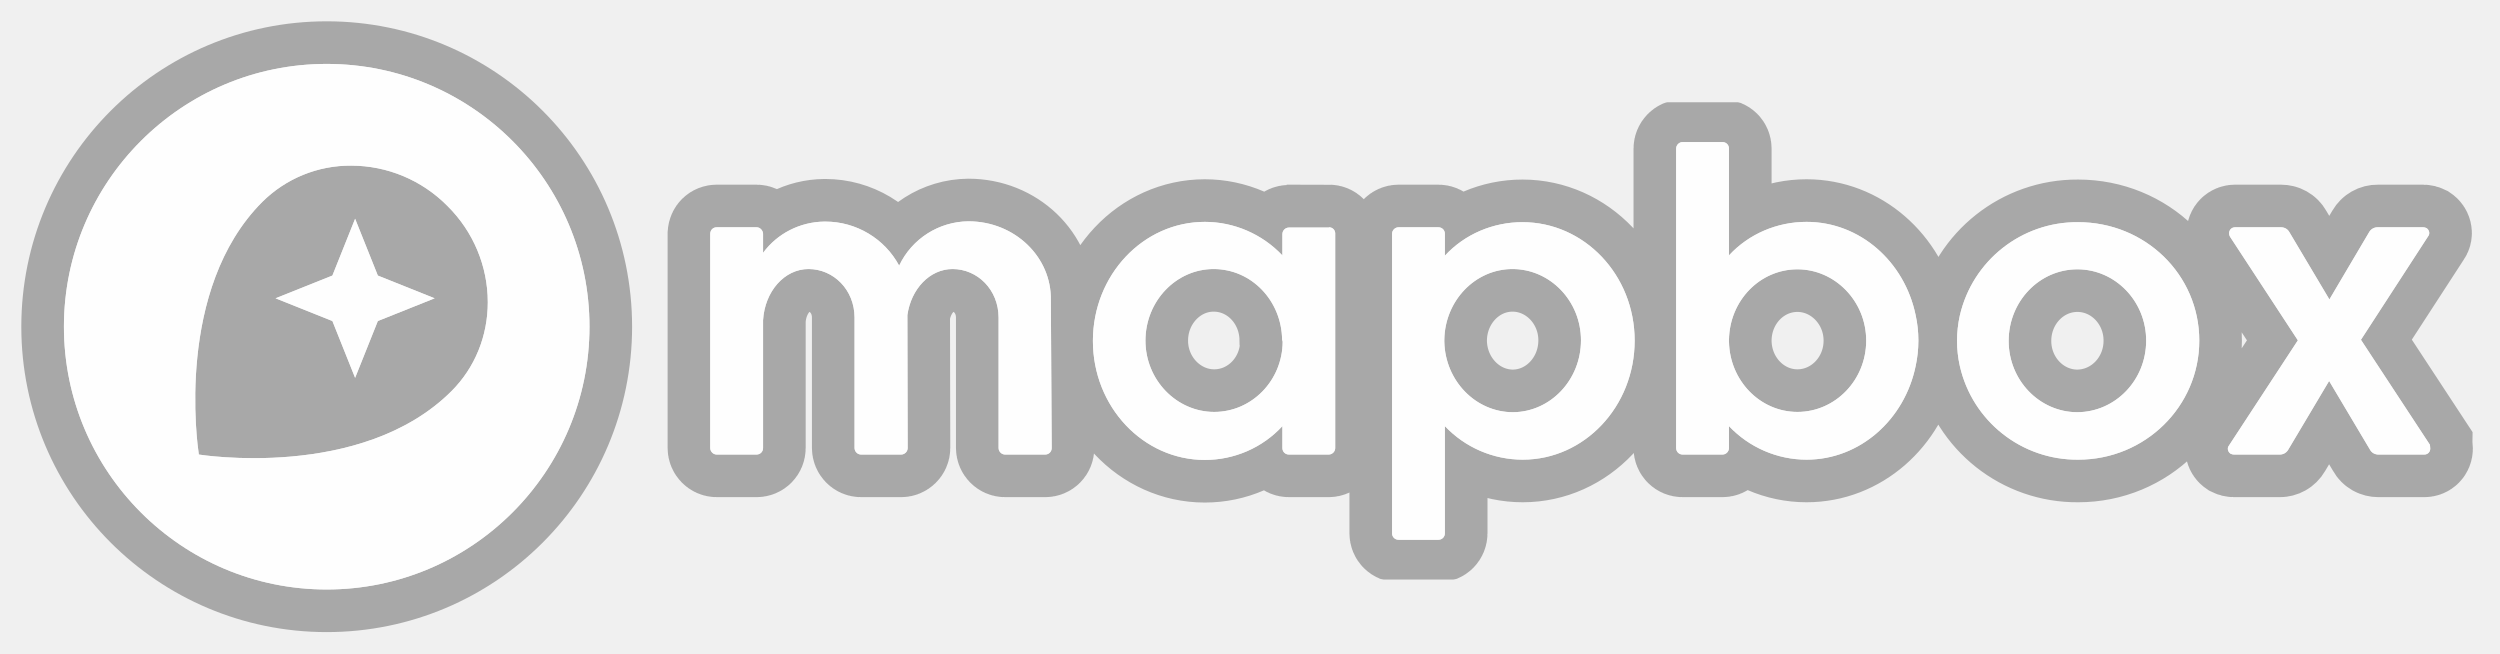
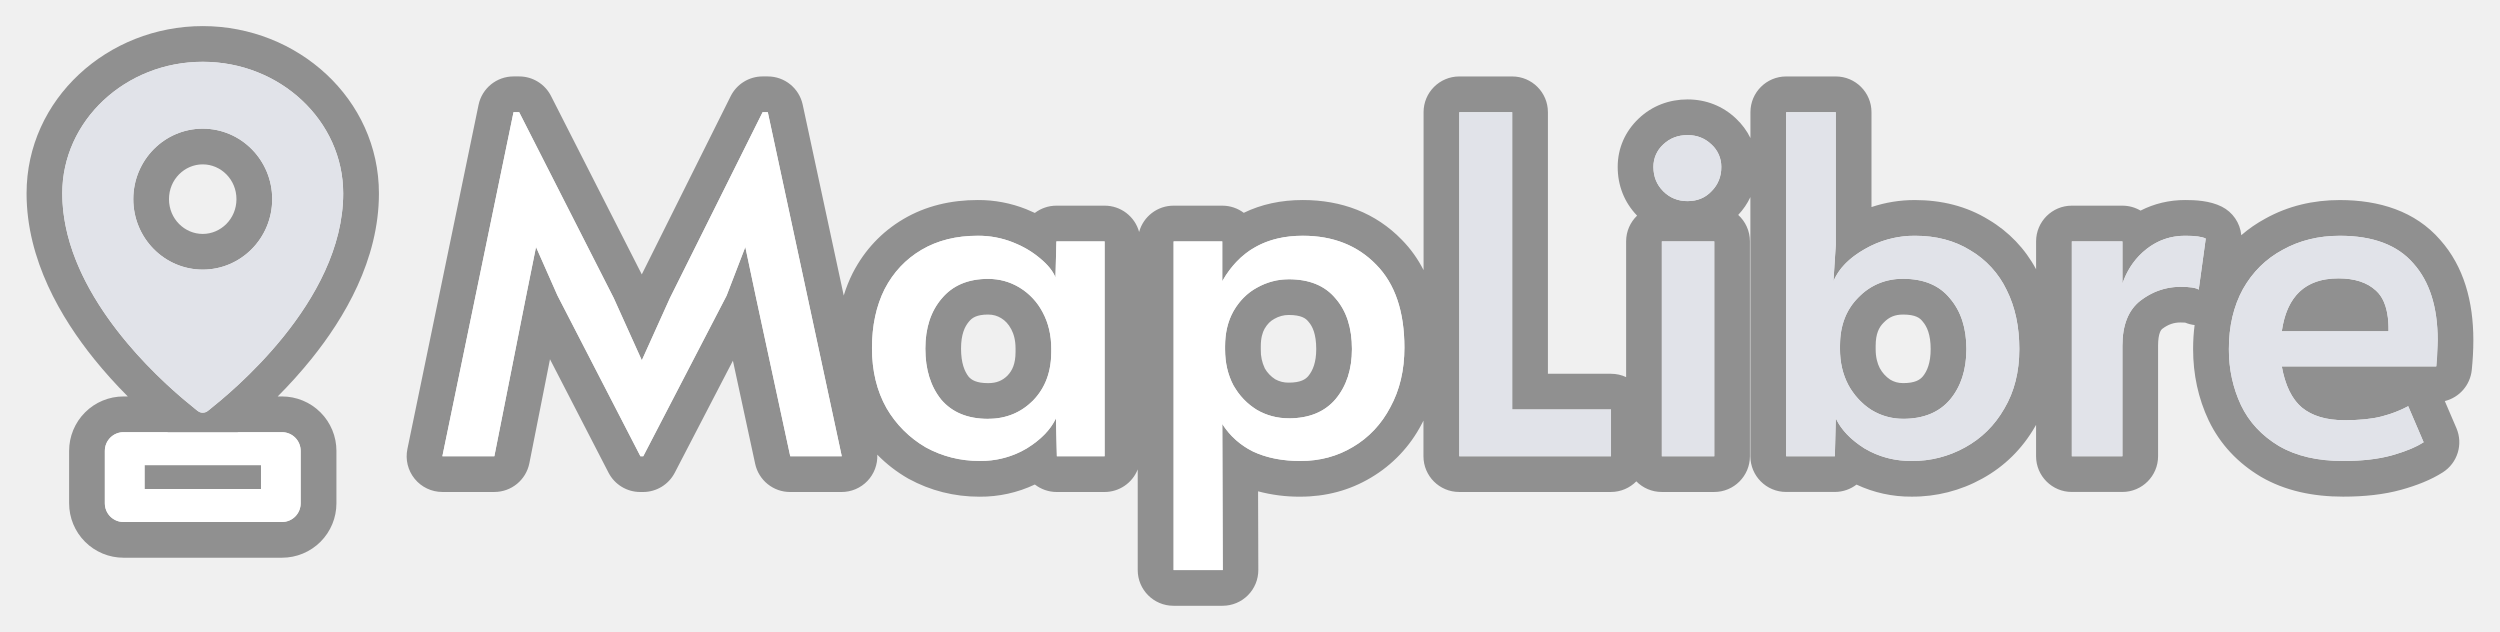
- <svg xmlns="http://www.w3.org/2000/svg" xmlns:xlink="http://www.w3.org/1999/xlink" width="88" height="23" viewBox="0 0 88 23" fill-rule="evenodd">
-   <defs>
-     <path id="logo" d="M11.5 2.25c5.105 0 9.25 4.145 9.25 9.25s-4.145 9.25-9.25 9.25-9.25-4.145-9.25-9.25 4.145-9.25 9.25-9.25zM6.997 15.983c-.051-.338-.828-5.802 2.233-8.873a4.395 4.395 0 013.13-1.28c1.27 0 2.49.51 3.39 1.42.91.9 1.42 2.12 1.42 3.39 0 1.18-.449 2.301-1.28 3.13C12.72 16.93 7 16 7 16l-.003-.017zM15.3 10.5l-2 .8-.8 2-.8-2-2-.8 2-.8.8-2 .8 2 2 .8z" />
-     <path id="text" d="M50.63 8c.13 0 .23.1.23.23V9c.7-.76 1.7-1.18 2.73-1.18 2.17 0 3.95 1.85 3.95 4.17s-1.77 4.19-3.94 4.19c-1.04 0-2.03-.43-2.74-1.18v3.77c0 .13-.1.23-.23.23h-1.4c-.13 0-.23-.1-.23-.23V8.23c0-.12.1-.23.23-.23h1.4zm-3.86.01c.01 0 .01 0 .01-.01.13 0 .22.1.22.22v7.55c0 .12-.1.23-.23.23h-1.4c-.13 0-.23-.1-.23-.23V15c-.7.76-1.69 1.19-2.73 1.19-2.17 0-3.94-1.87-3.94-4.19 0-2.32 1.77-4.19 3.94-4.19 1.03 0 2.02.43 2.73 1.18v-.75c0-.12.1-.23.23-.23h1.4zm26.375-.19a4.24 4.24 0 00-4.16 3.29c-.13.59-.13 1.19 0 1.77a4.233 4.233 0 004.17 3.3c2.35 0 4.26-1.87 4.26-4.19 0-2.32-1.9-4.17-4.27-4.17zM60.63 5c.13 0 .23.1.23.23v3.76c.7-.76 1.7-1.18 2.73-1.18 1.88 0 3.45 1.4 3.84 3.28.13.59.13 1.2 0 1.8-.39 1.88-1.96 3.29-3.84 3.29-1.03 0-2.02-.43-2.73-1.18v.77c0 .12-.1.23-.23.23h-1.4c-.13 0-.23-.1-.23-.23V5.23c0-.12.1-.23.23-.23h1.4zm-34 11h-1.4c-.13 0-.23-.11-.23-.23V8.22c.01-.13.1-.22.23-.22h1.4c.13 0 .22.11.23.22v.68c.5-.68 1.3-1.09 2.16-1.1h.03c1.09 0 2.09.6 2.6 1.55.45-.95 1.4-1.55 2.44-1.56 1.62 0 2.93 1.25 2.9 2.78l.03 5.2c0 .13-.1.23-.23.23h-1.41c-.13 0-.23-.11-.23-.23v-4.59c0-.98-.74-1.71-1.62-1.71-.8 0-1.46.7-1.59 1.62l.01 4.68c0 .13-.11.23-.23.23h-1.41c-.13 0-.23-.11-.23-.23v-4.59c0-.98-.74-1.71-1.62-1.71-.85 0-1.54.79-1.6 1.8v4.5c0 .13-.1.23-.23.23zm53.615 0h-1.61c-.04 0-.08-.01-.12-.03-.09-.06-.13-.19-.06-.28l2.43-3.71-2.39-3.65a.213.213 0 01-.03-.12c0-.12.09-.21.21-.21h1.61c.13 0 .24.06.3.17l1.41 2.37 1.4-2.37a.34.34 0 01.3-.17h1.6c.04 0 .08.01.12.03.09.06.13.19.06.28l-2.37 3.65 2.43 3.7c0 .05.01.09.01.13 0 .12-.09.21-.21.21h-1.61c-.13 0-.24-.06-.3-.17l-1.44-2.42-1.44 2.42a.34.34 0 01-.3.17zm-7.12-1.49c-1.33 0-2.42-1.12-2.42-2.51 0-1.39 1.08-2.52 2.42-2.52 1.33 0 2.42 1.12 2.42 2.51 0 1.39-1.08 2.51-2.42 2.52zm-19.865 0c-1.32 0-2.39-1.11-2.42-2.48v-.07c.02-1.38 1.09-2.49 2.4-2.49 1.32 0 2.41 1.12 2.41 2.51 0 1.39-1.07 2.52-2.39 2.53zm-8.11-2.48c-.01 1.37-1.09 2.47-2.41 2.47s-2.42-1.12-2.42-2.51c0-1.39 1.08-2.52 2.4-2.52 1.33 0 2.39 1.11 2.41 2.48l.02.08zm18.12 2.47c-1.32 0-2.39-1.11-2.41-2.48v-.06c.02-1.38 1.09-2.48 2.41-2.48s2.42 1.12 2.42 2.51c0 1.39-1.09 2.51-2.42 2.51z" />
-   </defs>
-   <mask id="clip">
-     <rect x="0" y="0" width="100%" height="100%" fill="white" />
-     <use xlink:href="#logo" />
-     <use xlink:href="#text" />
-   </mask>
-   <g id="outline" opacity="0.3" stroke="#000" stroke-width="3">
-     <circle mask="url(#clip)" cx="11.5" cy="11.5" r="9.25" />
-     <use xlink:href="#text" mask="url(#clip)" />
-   </g>
-   <g id="fill" opacity="0.9" fill="#fff">
-     <use xlink:href="#logo" />
-     <use xlink:href="#text" />
+ <svg xmlns="http://www.w3.org/2000/svg" width="91" height="23" fill="none">
+   <path fill-rule="evenodd" d="M17.994 16.609h-1.892l2.59-12.526h.205l3.442 6.766 1.023 2.267 1.023-2.267 3.374-6.766h.188l2.693 12.526h-1.875l-1.261-5.845-.375-1.772-.682 1.772-3.033 5.845h-.102l-3.017-5.845-.784-1.772-.358 1.772-1.159 5.845zm2.027-3.541l-.752 3.793a1.3 1.3 0 0 1-1.275 1.047h-1.892a1.3 1.3 0 0 1-1.273-1.563l2.59-12.526a1.3 1.3 0 0 1 1.273-1.037h.205a1.3 1.3 0 0 1 1.159.71l3.305 6.496 3.235-6.486a1.3 1.3 0 0 1 1.163-.72h.188a1.3 1.3 0 0 1 1.271 1.027l1.494 6.948c.086-.28.194-.552.325-.814l.009-.017c.427-.824 1.045-1.485 1.841-1.954.81-.477 1.727-.691 2.704-.691a4.71 4.71 0 0 1 1.761.332l.316.138c.218-.166.491-.265.786-.265h1.755a1.3 1.3 0 0 1 1.255.958 1.3 1.3 0 0 1 1.255-.958h1.772c.294 0 .564.097.782.261.635-.31 1.358-.466 2.149-.466 1.404 0 2.648.461 3.606 1.449.325.331.586.701.79 1.103V4.083a1.3 1.3 0 0 1 1.3-1.3h1.926a1.3 1.3 0 0 1 1.3 1.3v9.522h2.296c.197 0 .384.044.551.122V8.786c0-.368.153-.701.399-.937-.472-.489-.706-1.107-.706-1.772 0-.688.276-1.297.761-1.759.498-.474 1.122-.699 1.783-.699s1.276.233 1.766.699c.219.208.395.446.522.707v-.942a1.3 1.3 0 0 1 1.3-1.3h1.806a1.3 1.3 0 0 1 1.3 1.3v3.454a4.93 4.93 0 0 1 1.58-.255c.971 0 1.882.222 2.683.715a4.63 4.63 0 0 1 1.729 1.805V8.786a1.3 1.3 0 0 1 1.3-1.3h1.841c.241 0 .467.066.661.18.498-.255 1.045-.385 1.623-.385.359 0 .892.02 1.331.24a1.3 1.3 0 0 1 .713 1.04c.268-.232.563-.436.884-.609.823-.456 1.735-.67 2.702-.67 1.435 0 2.745.404 3.651 1.446.866.971 1.21 2.25 1.21 3.654 0 .355-.02.718-.058 1.088a1.3 1.3 0 0 1-.981 1.129l.423.986a1.3 1.3 0 0 1-.494 1.607c-.433.277-.953.479-1.51.634-.635.177-1.351.252-2.122.252-1.097 0-2.116-.214-2.989-.722l-.015-.009c-.827-.496-1.47-1.175-1.883-2.033l-.004-.008c-.383-.81-.568-1.683-.568-2.601 0-.297.018-.588.055-.873a1.3 1.3 0 0 1-.345-.089l-.172-.005c-.231 0-.441.065-.666.236-.031.025-.147.144-.147.611v4.022a1.3 1.3 0 0 1-1.3 1.3h-1.841a1.3 1.3 0 0 1-1.3-1.3v-1.142l-.034.059c-.466.809-1.112 1.451-1.926 1.898a5.22 5.22 0 0 1-2.572.656 4.63 4.63 0 0 1-2.004-.439c-.219.168-.494.268-.791.268h-1.772a1.3 1.3 0 0 1-1.3-1.3V7.175c-.11.233-.257.451-.443.648.262.238.426.581.426.963v7.822a1.3 1.3 0 0 1-1.3 1.3h-1.909c-.362 0-.69-.148-.926-.387-.236.239-.563.387-.926.387h-5.522a1.3 1.3 0 0 1-1.3-1.3v-1.296l-.064.121a4.87 4.87 0 0 1-1.845 1.952c-.782.468-1.65.694-2.573.694a5.8 5.8 0 0 1-1.538-.195l.009 2.862a1.3 1.3 0 0 1-1.3 1.304h-1.79a1.3 1.3 0 0 1-1.3-1.3v-3.663a1.3 1.3 0 0 1-1.209.822h-1.738c-.3 0-.577-.102-.797-.273a4.63 4.63 0 0 1-2.015.444c-.917 0-1.785-.217-2.584-.654l-.018-.01a5.16 5.16 0 0 1-1.119-.866 1.3 1.3 0 0 1-1.299 1.359h-1.875a1.3 1.3 0 0 1-1.271-1.026l-.81-3.754-2.117 4.079a1.3 1.3 0 0 1-1.154.701h-.102a1.3 1.3 0 0 1-1.155-.704l-2.135-4.137zm17.145 3.368l.214-.118.231-.155c.341-.246.595-.517.761-.813l.064-.123.034 1.38h1.738V8.786h-1.755l-.034 1.312c-.091-.227-.273-.454-.545-.682l-.033-.028c-.199-.168-.429-.317-.692-.444l-.28-.124a3.41 3.41 0 0 0-1.278-.239c-.784 0-1.466.17-2.045.511s-1.028.818-1.346 1.432c-.307.614-.46 1.329-.46 2.147 0 .829.176 1.557.528 2.182a3.93 3.93 0 0 0 1.432 1.431c.602.329 1.255.494 1.96.494.549 0 1.051-.114 1.507-.343zm-2.888-5.571c-.398.466-.596 1.074-.596 1.824 0 .761.193 1.38.579 1.858.398.466.966.699 1.704.699a2.33 2.33 0 0 0 .967-.197c.172-.078.334-.178.485-.301l.184-.166a2.24 2.24 0 0 0 .411-.581c.169-.345.253-.742.253-1.191v-.119c0-.489-.102-.926-.307-1.312l-.044-.08a2.29 2.29 0 0 0-.656-.734l-.135-.089-.048-.029c-.339-.197-.71-.295-1.111-.295-.727 0-1.289.239-1.687.716zm2.398 2.802c.169-.176.29-.422.29-.859v-.119c0-.302-.062-.526-.156-.704-.102-.193-.223-.316-.365-.403s-.294-.132-.48-.132c-.414 0-.581.119-.688.248l-.01.012c-.154.181-.285.467-.285.979 0 .524.126.83.279 1.026.101.113.276.231.705.231.313 0 .522-.092.711-.278zm7.814 1.765a2.72 2.72 0 0 0 .343.438c.22.228.48.417.782.568l.179.077c.448.176.962.264 1.543.264.704 0 1.341-.171 1.909-.511a3.57 3.57 0 0 0 1.363-1.449c.341-.625.511-1.346.511-2.164 0-1.318-.341-2.323-1.023-3.017-.682-.704-1.574-1.057-2.676-1.057-.62 0-1.164.12-1.631.36-.151.078-.295.168-.43.271l-.206.172a3.47 3.47 0 0 0-.664.85V8.786h-1.772V20.75h1.79l-.017-5.317zm.549-1.178c.142.2.307.372.496.518l.161.114.055.035c.352.204.739.307 1.159.307.739 0 1.307-.233 1.704-.699.398-.477.596-1.085.596-1.824 0-.773-.199-1.386-.596-1.841-.386-.466-.954-.699-1.704-.699-.3 0-.589.055-.865.166a2.45 2.45 0 0 0-.294.141c-.136.074-.261.162-.376.263-.184.162-.343.358-.476.589l-.085.168c-.148.325-.221.695-.221 1.11v.119c0 .488.102.926.307 1.312l.14.219zm.998-.847a1.15 1.15 0 0 0 .38.398.97.97 0 0 0 .493.123c.438 0 .611-.122.711-.238.165-.201.29-.496.29-.985 0-.548-.137-.827-.275-.985l-.022-.026c-.081-.098-.239-.229-.704-.229a1.03 1.03 0 0 0-.521.14l-.012.007c-.126.069-.242.174-.347.355-.076.138-.137.336-.137.636v.119a1.48 1.48 0 0 0 .145.684zm16.26-6.444c.239-.239.358-.534.358-.886a1.09 1.09 0 0 0-.358-.818c-.239-.227-.528-.341-.869-.341-.352 0-.648.114-.886.341a1.09 1.09 0 0 0-.358.818c0 .352.119.648.358.886s.534.358.886.358.642-.119.869-.358zm4.491 9.646l.034-1.38c.132.279.335.537.61.774l.102.084a3.86 3.86 0 0 0 .328.232l.231.126c.451.223.948.334 1.49.334a3.92 3.92 0 0 0 1.943-.494c.602-.33 1.079-.801 1.431-1.415.364-.614.545-1.335.545-2.164 0-.818-.153-1.534-.46-2.147a3.35 3.35 0 0 0-1.329-1.449c-.568-.352-1.238-.528-2.011-.528a3.6 3.6 0 0 0-1.581.356l-.09.045-.17.093c-.123.07-.237.144-.342.221-.298.218-.525.462-.68.733a1.96 1.96 0 0 0-.102.205l.085-1.329V4.083h-1.806v12.526h1.772zm.49-2.598a2.57 2.57 0 0 0 .586.725c.08.067.164.129.253.185l.15.084a2.18 2.18 0 0 0 1.009.24c.739 0 1.307-.233 1.704-.699.398-.477.596-1.091.596-1.841 0-.761-.199-1.375-.596-1.841-.386-.477-.954-.716-1.704-.716-.387 0-.737.081-1.051.243-.152.078-.295.176-.43.292l-.156.147a2.16 2.16 0 0 0-.433.615c-.155.331-.232.71-.232 1.14v.119c0 .486.101.921.303 1.305zm2.709-.304c.162-.198.289-.496.289-1.001 0-.529-.134-.819-.285-.996l-.022-.026c-.085-.105-.24-.234-.694-.234-.305 0-.512.091-.705.289l-.012.012c-.16.16-.284.394-.284.836v.119c0 .295.059.516.149.692a1.17 1.17 0 0 0 .38.42c.142.085.29.127.471.127.438 0 .611-.122.711-.238zm8.56-3.12c.239-.09.489-.139.75-.146l.071-.001c.341 0 .562.034.665.102l.256-1.858c-.135-.068-.383-.102-.743-.102-.2 0-.386.022-.564.065a2.16 2.16 0 0 0-.426.153c-.144.07-.282.156-.414.258a2.57 2.57 0 0 0-.502.517c-.132.181-.243.382-.331.602l-.053.142V8.786h-1.841v7.822h1.841v-4.022c0-.377.055-.703.164-.977s.269-.49.483-.659a2.61 2.61 0 0 1 .413-.262c.076-.039.153-.072.232-.102zm10.133 2.75l.051-.954c0-1.204-.295-2.136-.886-2.795-.579-.67-1.471-1.005-2.676-1.005-.773 0-1.466.17-2.079.511-.614.329-1.096.807-1.449 1.432-.341.625-.511 1.352-.511 2.181 0 .739.148 1.42.443 2.045.295.614.756 1.108 1.38 1.483.625.364 1.403.545 2.335.545.672 0 1.247-.064 1.727-.192l.046-.012.14-.041c.423-.127.762-.273 1.019-.437l-.562-1.312c-.207.112-.429.206-.664.284l-.308.09c-.352.091-.801.136-1.346.136-.659 0-1.176-.153-1.551-.46-.07-.059-.136-.126-.198-.2-.253-.304-.43-.73-.531-1.278l-.004-.022h5.624zm-5.621-1.3l-.003.022h3.886v-.022-.121c-.008-.502-.108-.887-.298-1.157-.048-.068-.102-.129-.162-.183-.318-.295-.773-.443-1.363-.443-.68 0-1.196.209-1.547.626-.262.31-.432.737-.512 1.278zm-28.016 2.868V4.083h-1.926v12.526h5.522v-1.704h-3.596zm7.356-6.118v7.822h-1.909V8.786h1.909z" fill="#000" fill-opacity=".4" />
+   <path d="M20.295 10.763l-.784-1.772-.358 1.772-1.159 5.845h-1.892l2.591-12.526h.204l3.443 6.766 1.023 2.267 1.023-2.267 3.374-6.766h.188l2.693 12.526h-1.875l-1.261-5.845-.375-1.772-.682 1.772-3.034 5.845h-.102l-3.016-5.845zm15.364 6.016c-.704 0-1.358-.165-1.96-.494a3.93 3.93 0 0 1-1.431-1.432c-.352-.625-.528-1.352-.528-2.181 0-.818.153-1.534.46-2.147.318-.614.767-1.091 1.346-1.432s1.261-.511 2.045-.511a3.41 3.41 0 0 1 1.278.239 3.46 3.46 0 0 1 1.005.596c.273.227.455.454.545.682l.034-1.312h1.755v7.822H38.47l-.034-1.38c-.193.409-.545.773-1.057 1.091a3.28 3.28 0 0 1-1.721.46zm.307-1.534c.648 0 1.193-.222 1.636-.665.443-.455.665-1.045.665-1.772v-.119c0-.489-.102-.926-.307-1.312a2.29 2.29 0 0 0-.835-.903c-.352-.216-.738-.324-1.159-.324-.727 0-1.29.239-1.687.716-.398.466-.596 1.074-.596 1.824 0 .761.193 1.38.579 1.858.398.466.966.699 1.704.699zm6.753-6.459h1.772v1.449c.625-1.102 1.602-1.653 2.931-1.653 1.102 0 1.994.352 2.676 1.057.682.693 1.023 1.699 1.023 3.017 0 .818-.17 1.54-.511 2.164-.33.625-.784 1.108-1.363 1.449-.568.341-1.204.511-1.909.511-.659 0-1.233-.114-1.721-.341a2.76 2.76 0 0 1-1.125-1.005l.017 5.317H42.72V8.786zm4.192 6.442c.739 0 1.307-.233 1.704-.699.398-.477.596-1.085.596-1.824 0-.773-.199-1.386-.596-1.841-.386-.466-.954-.699-1.704-.699-.409 0-.795.102-1.159.307-.352.193-.636.477-.852.852-.204.364-.307.79-.307 1.278v.119c0 .489.102.926.307 1.312.216.375.5.67.852.886.352.204.739.307 1.159.307z" fill="#fff" />
+   <path d="M53.119 4.083h1.926v10.822h3.596v1.704h-5.522V4.083zm7.373 4.703h1.909v7.822h-1.909V8.786zm.937-1.466a1.2 1.2 0 0 1-.886-.358c-.238-.239-.358-.534-.358-.886a1.09 1.09 0 0 1 .358-.818c.239-.227.534-.341.886-.341.341 0 .631.114.869.341a1.09 1.09 0 0 1 .358.818 1.2 1.2 0 0 1-.358.886c-.227.239-.517.358-.869.358zm8.156 9.459a3.28 3.28 0 0 1-1.721-.46c-.5-.318-.846-.682-1.04-1.091l-.034 1.38h-1.772V4.083h1.806v4.823l-.085 1.329c.193-.454.568-.841 1.125-1.159a3.61 3.61 0 0 1 1.841-.494c.773 0 1.443.176 2.011.528a3.35 3.35 0 0 1 1.329 1.449c.307.614.46 1.329.46 2.147 0 .829-.182 1.551-.545 2.164-.352.614-.829 1.085-1.431 1.415a3.92 3.92 0 0 1-1.943.494zm-.307-1.534c.739 0 1.306-.233 1.704-.699.398-.477.597-1.091.597-1.841 0-.761-.199-1.375-.597-1.84-.386-.477-.954-.716-1.704-.716a2.19 2.19 0 0 0-1.636.682c-.443.443-.665 1.028-.665 1.755v.119c0 .489.102.926.307 1.312a2.47 2.47 0 0 0 .835.903c.352.216.739.324 1.159.324zm6.138-6.459h1.841v1.534c.182-.523.477-.943.886-1.261s.875-.477 1.397-.477c.364 0 .614.034.75.102l-.256 1.858c-.102-.068-.324-.102-.665-.102-.534 0-1.023.17-1.466.511-.432.341-.648.886-.648 1.636v4.022h-1.841V8.786zm9.874 7.993c-.932 0-1.71-.182-2.335-.545-.625-.375-1.085-.869-1.38-1.483a4.73 4.73 0 0 1-.443-2.045c0-.829.17-1.556.511-2.181.352-.625.835-1.102 1.449-1.432.614-.341 1.307-.511 2.079-.511 1.204 0 2.096.335 2.676 1.005.591.659.886 1.591.886 2.795 0 .307-.017.625-.051.954h-5.624c.125.693.369 1.193.733 1.5.375.307.892.46 1.551.46.545 0 .994-.046 1.346-.136a4.27 4.27 0 0 0 .971-.375l.562 1.312c-.284.182-.67.341-1.159.477s-1.079.204-1.772.204zm1.653-4.721c.011-.704-.142-1.199-.46-1.483-.318-.295-.773-.443-1.363-.443-1.193 0-1.88.642-2.062 1.926h3.886z" fill="#e1e3e9" />
+   <g fill-rule="evenodd">
+     <path d="M8.422 15.936l-.002.002c-.304.261-.678.384-1.04.384s-.736-.123-1.04-.384l-.002-.002-.045-.036-.002-.002-.206-.167H4.498a.68.68 0 0 0-.682.682v1.906a.68.68 0 0 0 .682.682h5.764a.68.68 0 0 0 .682-.682v-1.906a.68.68 0 0 0-.682-.682H8.676l-.209.169-.045.036zm-1.161-.938a.3.3 0 0 0 .118.024c.07 0 .14-.024.195-.072l.08-.065h0c.657-.527 4.838-3.877 4.838-7.845 0-2.641-2.293-4.79-5.113-4.79s-5.113 2.149-5.113 4.79c0 3.34 2.961 6.241 4.291 7.391h.004l.041.039.502.415.08.065a.65.65 0 0 0 .076.048zm-2.609-.567a17.5 17.5 0 0 1-1.225-1.362C2.23 11.582.967 9.464.967 7.039.967 3.602 3.924.95 7.38.95s6.413 2.652 6.413 6.09c0 2.424-1.263 4.543-2.46 6.029a17.5 17.5 0 0 1-1.225 1.362h.156a1.98 1.98 0 0 1 1.982 1.982v1.906a1.98 1.98 0 0 1-1.982 1.982H4.498a1.98 1.98 0 0 1-1.982-1.982v-1.906a1.98 1.98 0 0 1 1.982-1.982h.154zm3.955-7.182c0 .717-.568 1.266-1.228 1.266s-1.228-.548-1.228-1.266.568-1.266 1.228-1.266 1.228.548 1.228 1.266zM7.38 9.814c1.396 0 2.528-1.149 2.528-2.566S8.776 4.683 7.38 4.683 4.852 5.832 4.852 7.249 5.984 9.814 7.38 9.814zm2.12 7.985H5.262v-.868H9.5v.868z" fill="#000" fill-opacity=".4" />
+     <path d="M2.267 7.039c0-2.641 2.293-4.79 5.113-4.79s5.113 2.149 5.113 4.79c0 3.968-4.181 7.319-4.838 7.845l-.08.065c-.055.048-.125.072-.195.072s-.14-.024-.195-.072l-.08-.065c-.657-.526-4.838-3.877-4.838-7.845zM7.38 9.814c1.396 0 2.528-1.149 2.528-2.566S8.776 4.683 7.38 4.683 4.852 5.832 4.852 7.249 5.984 9.814 7.38 9.814z" fill="#e1e3e9" />
+     <path d="M4.498 15.731a.68.68 0 0 0-.682.682v1.906a.68.68 0 0 0 .682.682h5.764a.68.68 0 0 0 .682-.682v-1.906a.68.68 0 0 0-.682-.682H4.498zM9.5 16.932H5.262v.868H9.5v-.868z" fill="#fff" />
  </g>
</svg>
